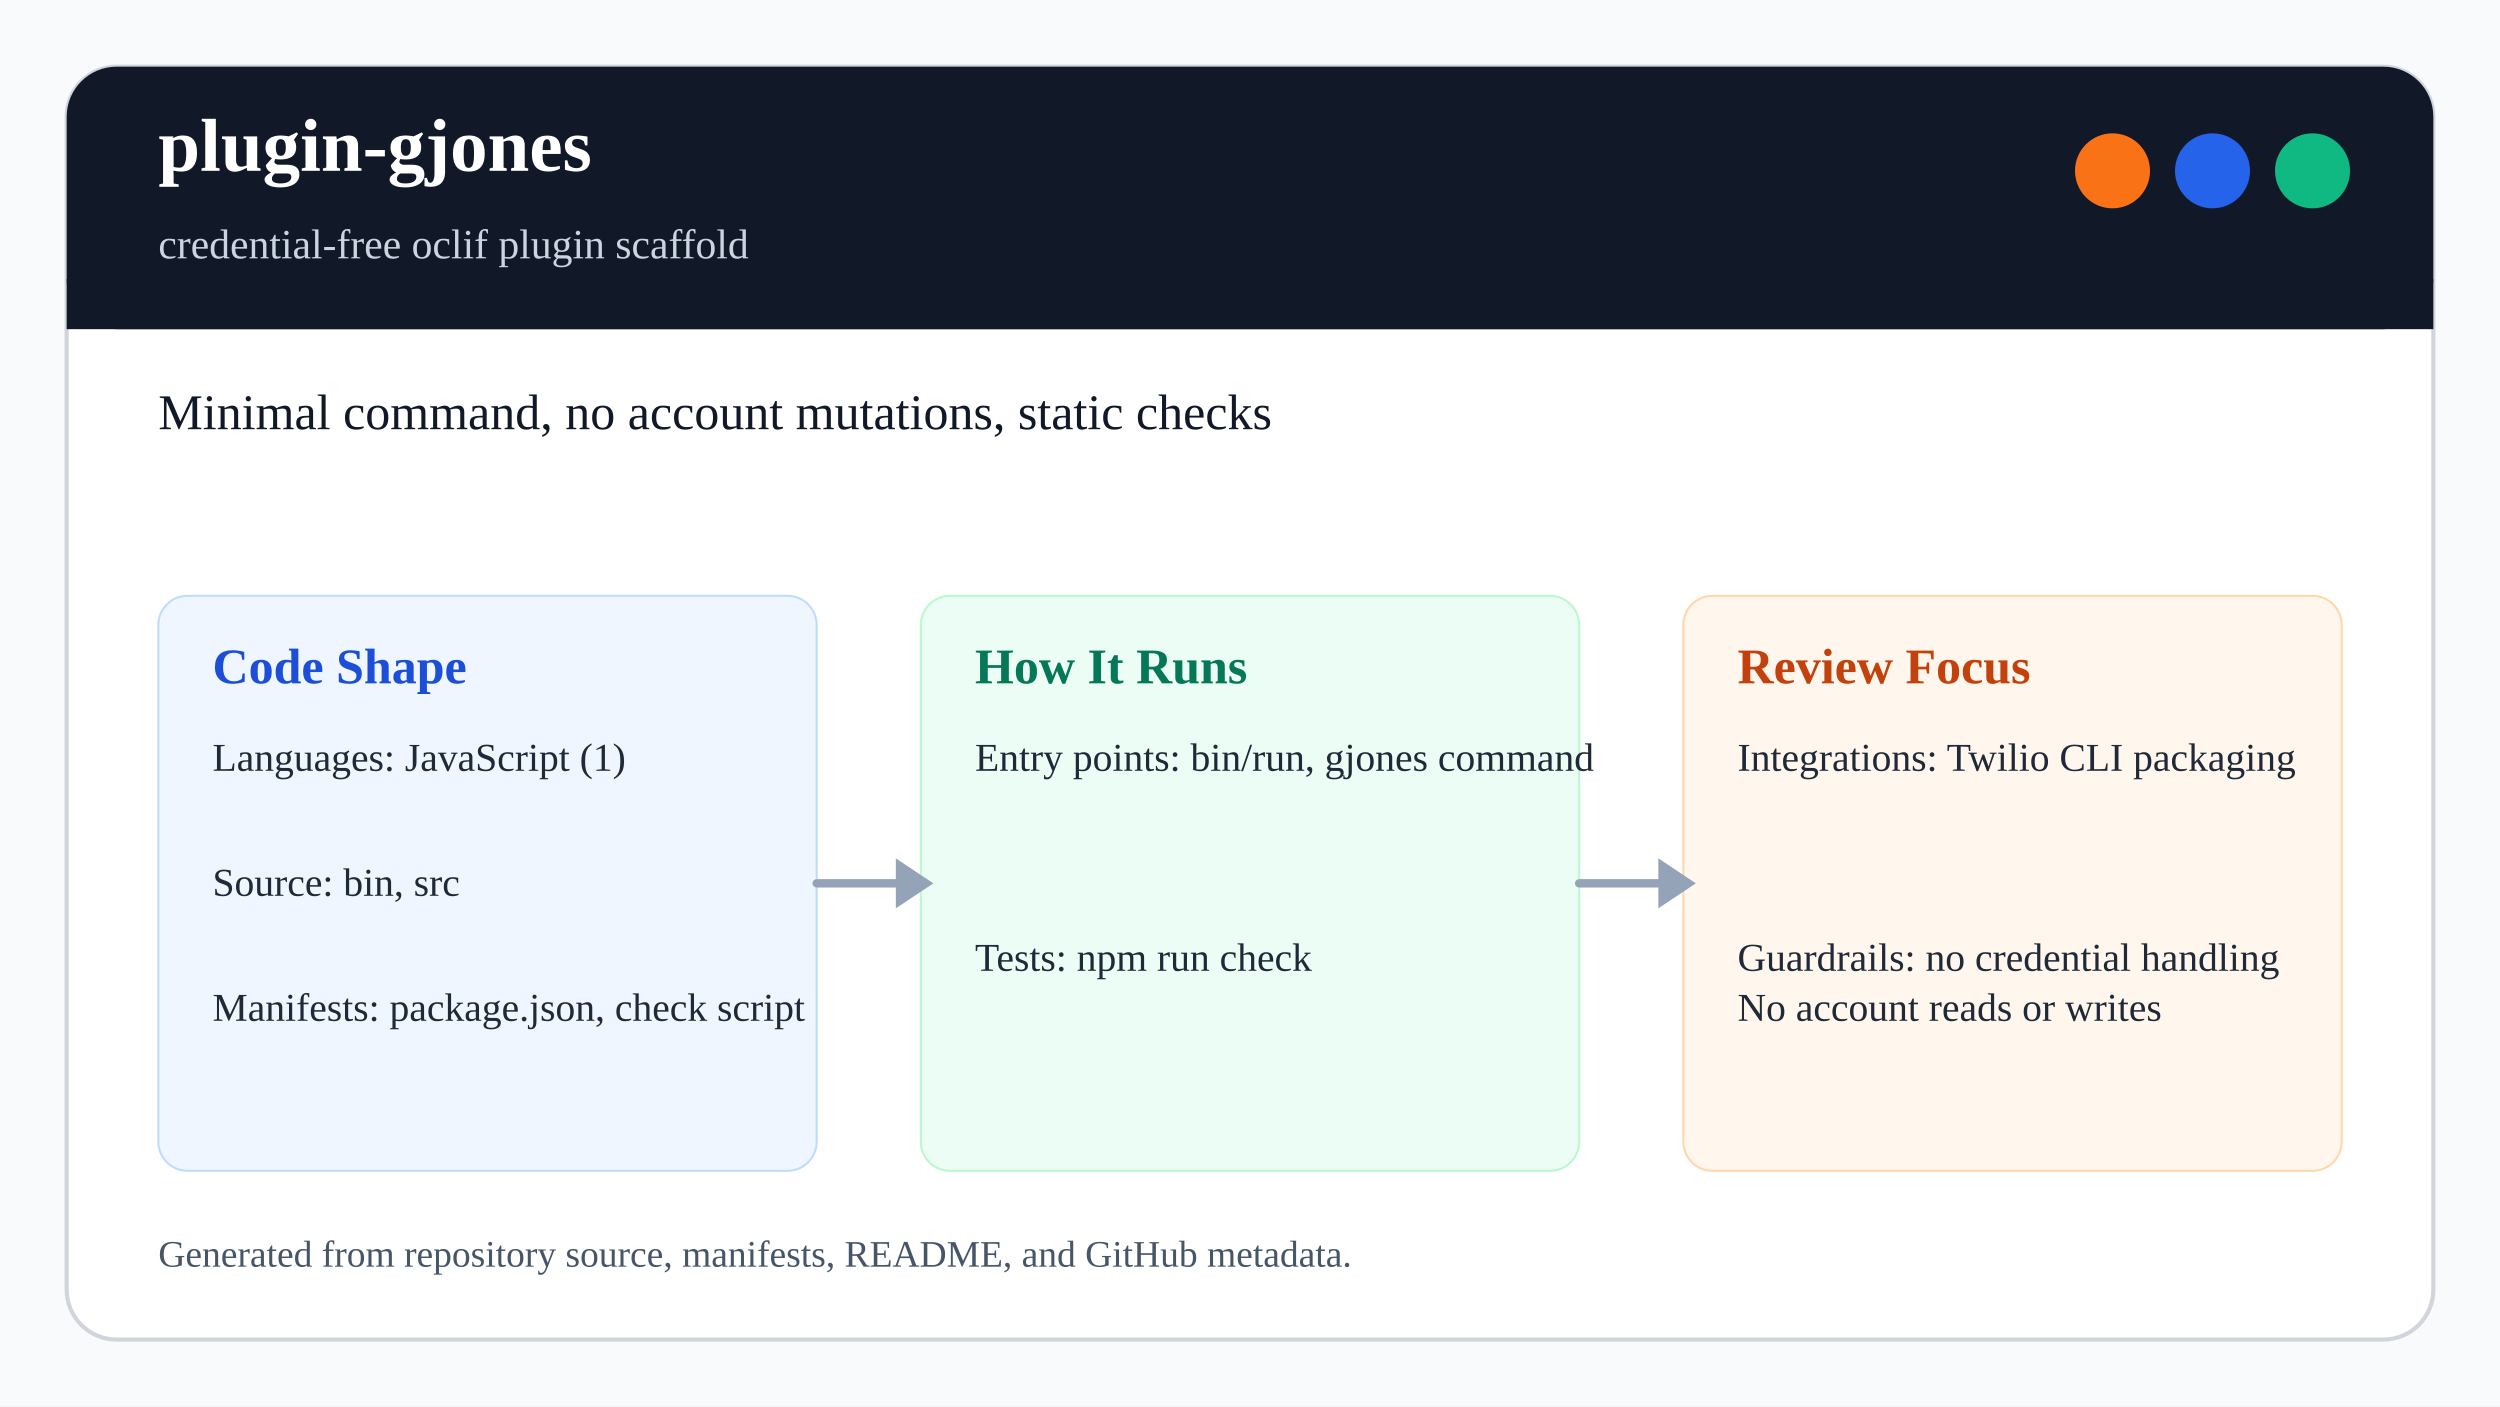
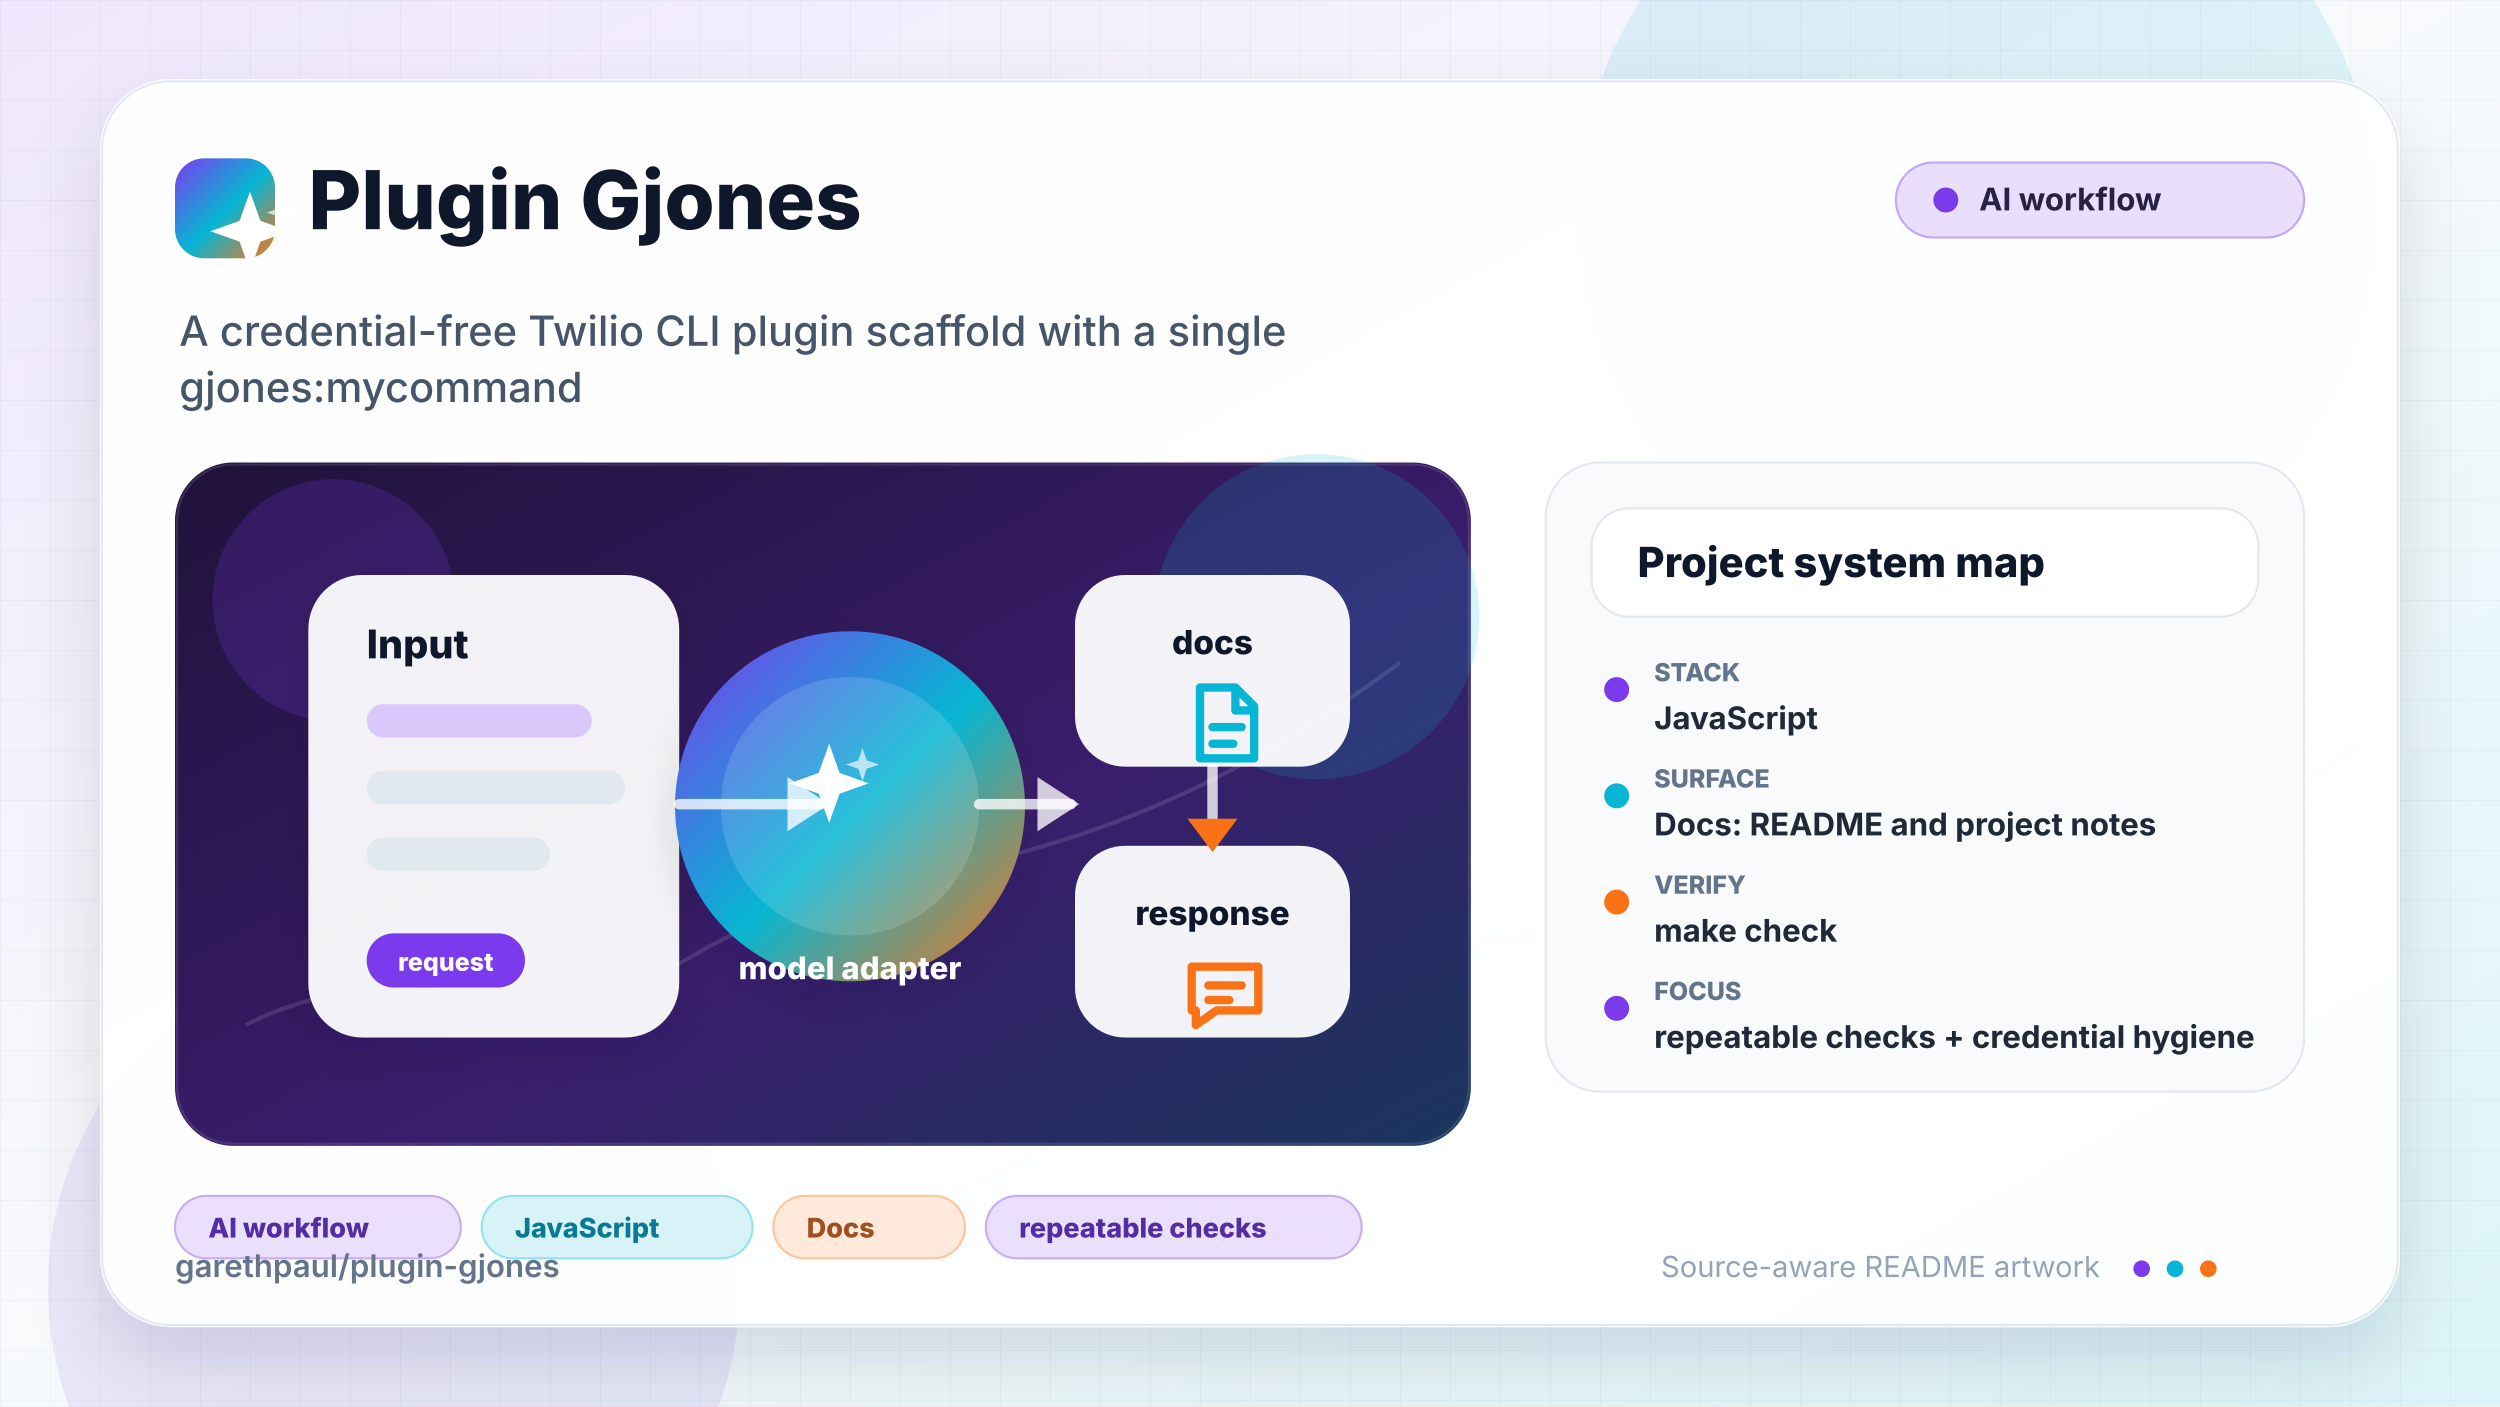
- <svg xmlns="http://www.w3.org/2000/svg" width="1200" height="675" viewBox="0 0 1200 675" role="img" aria-labelledby="title desc">
-   <rect width="1200" height="675" fill="#f8fafc" />
-   <rect x="32" y="32" width="1136" height="611" rx="24" fill="#ffffff" stroke="#d1d5db" stroke-width="2" />
-   <rect x="32" y="32" width="1136" height="126" rx="24" fill="#111827" />
-   <path d="M32 134h1136v24H32z" fill="#111827" />
-   <circle cx="1062" cy="82" r="18" fill="#2563eb" />
-   <circle cx="1110" cy="82" r="18" fill="#10b981" />
-   <circle cx="1014" cy="82" r="18" fill="#f97316" />
-   <text x="76" y="82" font-size="36" fill="#ffffff" font-weight="700">plugin-gjones</text>
-   <text x="76" y="124" font-size="20" fill="#cbd5e1">credential-free oclif plugin scaffold</text>
-   <text x="76" y="206" font-size="24" fill="#111827">Minimal command, no account mutations, static checks</text>
-   <rect x="76" y="286" width="316" height="276" rx="14" fill="#eff6ff" stroke="#bfdbfe" />
-   <text x="102" y="328" font-size="24" font-weight="700" fill="#1d4ed8">Code Shape</text>
-   <text x="102" y="370" font-size="19" fill="#1f2937">Languages: JavaScript (1)</text>
-   <text x="102" y="430" font-size="19" fill="#1f2937">Source: bin, src</text>
-   <text x="102" y="490" font-size="19" fill="#1f2937">Manifests: package.json, check script</text>
-   <rect x="442" y="286" width="316" height="276" rx="14" fill="#ecfdf5" stroke="#bbf7d0" />
-   <text x="468" y="328" font-size="24" font-weight="700" fill="#047857">How It Runs</text>
-   <text x="468" y="370" font-size="19" fill="#1f2937">Entry points: bin/run, gjones command</text>
-   <text x="468" y="466" font-size="19" fill="#1f2937">Tests: npm run check</text>
-   <rect x="808" y="286" width="316" height="276" rx="14" fill="#fff7ed" stroke="#fed7aa" />
-   <text x="834" y="328" font-size="24" font-weight="700" fill="#c2410c">Review Focus</text>
-   <text x="834" y="370" font-size="19" fill="#1f2937">Integrations: Twilio CLI packaging</text>
-   <text x="834" y="466" font-size="19" fill="#1f2937">Guardrails: no credential handling</text>
-   <text x="834" y="490" font-size="19" fill="#1f2937">No account reads or writes</text>
-   <path d="M392 424h50" stroke="#94a3b8" stroke-width="4" stroke-linecap="round" />
-   <path d="M430 412l18 12-18 12z" fill="#94a3b8" />
-   <path d="M758 424h50" stroke="#94a3b8" stroke-width="4" stroke-linecap="round" />
-   <path d="M796 412l18 12-18 12z" fill="#94a3b8" />
-   <text x="76" y="608" font-size="18" fill="#475569">Generated from repository source, manifests, README, and GitHub metadata.</text>
+ <svg xmlns="http://www.w3.org/2000/svg" width="1200" height="675" viewBox="0 0 1200 675" role="img" aria-labelledby="p1av5zdb-title p1av5zdb-desc">
+   <defs>
+     <linearGradient id="p1av5zdb-bg" x1="0" y1="0" x2="1" y2="1">
+       <stop offset="0%" stop-color="#efe7fd" />
+       <stop offset="48%" stop-color="#f8fafc" />
+       <stop offset="100%" stop-color="#dcf5f9" />
+     </linearGradient>
+     <linearGradient id="p1av5zdb-stage" x1="0" y1="0" x2="1" y2="1">
+       <stop offset="0%" stop-color="#20123a" />
+       <stop offset="58%" stop-color="#3a1d6c" />
+       <stop offset="100%" stop-color="#1a365c" />
+     </linearGradient>
+     <linearGradient id="p1av5zdb-accent" x1="0" y1="0" x2="1" y2="1">
+       <stop offset="0%" stop-color="#7c3aed" />
+       <stop offset="52%" stop-color="#06b6d4" />
+       <stop offset="100%" stop-color="#f97316" />
+     </linearGradient>
+     <linearGradient id="p1av5zdb-soft" x1="0" y1="0" x2="1" y2="1">
+       <stop offset="0%" stop-color="#e0d0fb" />
+       <stop offset="100%" stop-color="#fee0cc" />
+     </linearGradient>
+     <filter id="p1av5zdb-shadow" x="-20%" y="-20%" width="140%" height="150%">
+       <feDropShadow dx="0" dy="18" stdDeviation="18" flood-color="#0f172a" flood-opacity="0.14" />
+     </filter>
+     <filter id="p1av5zdb-miniShadow" x="-20%" y="-20%" width="140%" height="150%">
+       <feDropShadow dx="0" dy="8" stdDeviation="10" flood-color="#0f172a" flood-opacity="0.12" />
+     </filter>
+     <pattern id="p1av5zdb-grid" width="24" height="24" patternUnits="userSpaceOnUse">
+       <path d="M24 0H0v24" fill="none" stroke="#94a3b8" stroke-opacity="0.16" stroke-width="1" />
+     </pattern>
+     <style>
+       .label { font: 700 13px ui-sans-serif, system-ui, -apple-system, BlinkMacSystemFont, "Segoe UI", sans-serif; letter-spacing: 0; text-transform: uppercase; }
+       .body { font-family: ui-sans-serif, system-ui, -apple-system, BlinkMacSystemFont, "Segoe UI", sans-serif; letter-spacing: 0; }
+     </style>
+   </defs>
+   <rect width="1200" height="675" fill="url(#p1av5zdb-bg)" />
+   <rect width="1200" height="675" fill="url(#p1av5zdb-grid)" opacity="0.65" />
+   <circle cx="189" cy="618" r="166" fill="#7c3aed" opacity="0.10" />
+   <circle cx="949" cy="104" r="192" fill="#06b6d4" opacity="0.12" />
+   <path d="M66 560 C214 512 278 642 430 584 C576 528 676 408 838 462 C966 504 1034 426 1134 356" fill="none" stroke="#f97316" stroke-width="2" stroke-opacity="0.18" />
+   <rect x="48" y="38" width="1104" height="599" rx="34" fill="#ffffff" opacity="0.94" filter="url(#p1av5zdb-shadow)" />
+   <rect x="49" y="39" width="1102" height="597" rx="33" fill="none" stroke="#e2e8f0" stroke-width="1" />
+   <g class="body">
+     <rect x="84" y="76" width="48" height="48" rx="14" fill="url(#p1av5zdb-accent)" />
+     <path d="M22 2l5 14 14 5-14 5-5 14-5-14-14-5 14-5z" transform="translate(98 90)" fill="#ffffff" />
+     <path d="M38 4l2 6 6 2-6 2-2 6-2-6-6-2 6-2z" transform="translate(98 90)" fill="#ffffff" opacity="0.65" />
+     <text x="148" y="110" fill="#0f172a" font-size="39" font-weight="800">Plugin Gjones</text>
+     <rect x="910" y="78" width="196" height="36" rx="18" fill="#e9defc" stroke="#c3a4f7" />
+     <circle cx="934" cy="96" r="6" fill="#7c3aed" />
+     <text x="950" y="101" fill="#272243" font-size="15" font-weight="700">AI workflow</text>
+     <text x="86" y="166" fill="#475569" font-size="20" font-weight="500">A credential-free Twilio CLI plugin scaffold with a single</text>
+     <text x="86" y="193" fill="#475569" font-size="20" font-weight="500">gjones:mycommand</text>
+   </g>
+   <g transform="translate(84 222)">
+     <rect x="0" y="0" width="622" height="328" rx="28" fill="url(#p1av5zdb-stage)" />
+     <rect x="1" y="1" width="620" height="326" rx="27" fill="none" stroke="#ffffff" stroke-opacity="0.12" />
+     <path d="M34 270 C116 228 166 286 250 236 C338 184 430 214 588 96" fill="none" stroke="#ffffff" stroke-opacity="0.12" stroke-width="2" />
+     <circle cx="76" cy="66" r="58" fill="#7c3aed" opacity="0.20" />
+     <circle cx="548" cy="74" r="78" fill="#06b6d4" opacity="0.16" />
+     <g class="body">
+       <rect x="64" y="54" width="178" height="222" rx="26" fill="#ffffff" opacity="0.94" filter="url(#p1av5zdb-miniShadow)" />
+       <text x="92" y="94" fill="#0f172a" font-size="19" font-weight="800">Input</text>
+       <rect x="92" y="116" width="108" height="16" rx="8" fill="#dac8fa" />
+       <rect x="92" y="148" width="124" height="16" rx="8" fill="#e2e8f0" />
+       <rect x="92" y="180" width="88" height="16" rx="8" fill="#e2e8f0" />
+       <rect x="92" y="226" width="76" height="26" rx="13" fill="#7c3aed" />
+       <text x="130" y="244" fill="#ffffff" font-size="12" font-weight="800" text-anchor="middle">request</text>
+       <circle cx="324" cy="165" r="84" fill="url(#p1av5zdb-accent)" filter="url(#p1av5zdb-miniShadow)" />
+       <circle cx="324" cy="165" r="62" fill="#ffffff" opacity="0.14" />
+       <path d="M22 2l5 14 14 5-14 5-5 14-5-14-14-5 14-5z" transform="translate(292 133)" fill="#ffffff" />
+       <path d="M38 4l2 6 6 2-6 2-2 6-2-6-6-2 6-2z" transform="translate(292 133)" fill="#ffffff" opacity="0.65" />
+       <text x="324" y="248" fill="#ffffff" font-size="15" font-weight="800" text-anchor="middle">model adapter</text>
+       <rect x="432" y="54" width="132" height="92" rx="24" fill="#ffffff" opacity="0.94" />
+       <rect x="432" y="184" width="132" height="92" rx="24" fill="#ffffff" opacity="0.94" />
+       <text x="498" y="92" fill="#0f172a" font-size="16" font-weight="800" text-anchor="middle">docs</text>
+       <text x="498" y="222" fill="#0f172a" font-size="16" font-weight="800" text-anchor="middle">response</text>
+       <path d="M242 164h68 M386 164h44 M498 146v38" stroke="#ffffff" stroke-width="5" stroke-linecap="round" opacity="0.78" />
+       <path d="M294 151l20 13-20 13 M414 151l20 13-20 13" fill="#ffffff" opacity="0.78" />
+       <path d="M486 171l12 16 12-16" fill="#f97316" />
+       <path d="M10 4h17l9 9v25H10z M27 4v11h9 M16 23h14 M16 31h10" transform="translate(482 104)" stroke="#06b6d4" stroke-width="4" stroke-linecap="round" stroke-linejoin="round" fill="none" />
+       <path d="M6 10h32v21H18L8 38v-7H6z" transform="translate(482 232)" stroke="#f97316" stroke-width="4" stroke-linecap="round" stroke-linejoin="round" fill="none" />
+       <path d="M14 19h16 M14 26h10" transform="translate(482 232)" stroke="#f97316" stroke-width="4" stroke-linecap="round" stroke-linejoin="round" fill="none" />
+     </g>
+   </g>
+   <g class="body" transform="translate(742 222)">
+     <rect x="0" y="0" width="364" height="302" rx="26" fill="#f8fafc" stroke="#e2e8f0" />
+     <rect x="22" y="22" width="320" height="52" rx="18" fill="#ffffff" stroke="#e5e7eb" />
+     <text x="44" y="55" fill="#0f172a" font-size="20" font-weight="800">Project system map</text>
+     <g transform="translate(24 94)">
+       <circle cx="10" cy="15" r="6" fill="#7c3aed" />
+       <text x="28" y="11" fill="#64748b" font-size="12" font-weight="800">STACK</text>
+       <text x="28" y="34" fill="#1f2937" font-size="15" font-weight="650">JavaScript</text>
+     </g>
+     <g transform="translate(24 145)">
+       <circle cx="10" cy="15" r="6" fill="#06b6d4" />
+       <text x="28" y="11" fill="#64748b" font-size="12" font-weight="800">SURFACE</text>
+       <text x="28" y="34" fill="#1f2937" font-size="15" font-weight="650">Docs: README and project notes</text>
+     </g>
+     <g transform="translate(24 196)">
+       <circle cx="10" cy="15" r="6" fill="#f97316" />
+       <text x="28" y="11" fill="#64748b" font-size="12" font-weight="800">VERIFY</text>
+       <text x="28" y="34" fill="#1f2937" font-size="15" font-weight="650">make check</text>
+     </g>
+     <g transform="translate(24 247)">
+       <circle cx="10" cy="15" r="6" fill="#7c3aed" />
+       <text x="28" y="11" fill="#64748b" font-size="12" font-weight="800">FOCUS</text>
+       <text x="28" y="34" fill="#1f2937" font-size="15" font-weight="650">repeatable checks + credential hygiene</text>
+     </g>
+   </g>
+   <g class="body">
+     <rect x="84" y="574" width="137.2" height="30" rx="15" fill="#eadffc" stroke="#c8acf7" />
+     <text x="100" y="594" fill="#532da3" font-size="13" font-weight="800">AI workflow</text>
+     <rect x="231.2" y="574" width="130" height="30" rx="15" fill="#d7f3f8" stroke="#96e0ed" />
+     <text x="247.2" y="594" fill="#097a93" font-size="13" font-weight="800">JavaScript</text>
+     <rect x="371.2" y="574" width="92" height="30" rx="15" fill="#fee9da" stroke="#fcc49d" />
+     <text x="387.2" y="594" fill="#a0501e" font-size="13" font-weight="800">Docs</text>
+     <rect x="473.2" y="574" width="180.4" height="30" rx="15" fill="#eadffc" stroke="#c8acf7" />
+     <text x="489.2" y="594" fill="#532da3" font-size="13" font-weight="800">repeatable checks</text>
+   </g>
+   <g class="body">
+     <text x="84" y="613" fill="#64748b" font-size="15" font-weight="600">garethpaul/plugin-gjones</text>
+     <text x="1008" y="613" fill="#94a3b8" font-size="14" text-anchor="end">Source-aware README artwork</text>
+     <circle cx="1028" cy="609" r="4" fill="#7c3aed" />
+     <circle cx="1044" cy="609" r="4" fill="#06b6d4" />
+     <circle cx="1060" cy="609" r="4" fill="#f97316" />
+   </g>
</svg>
